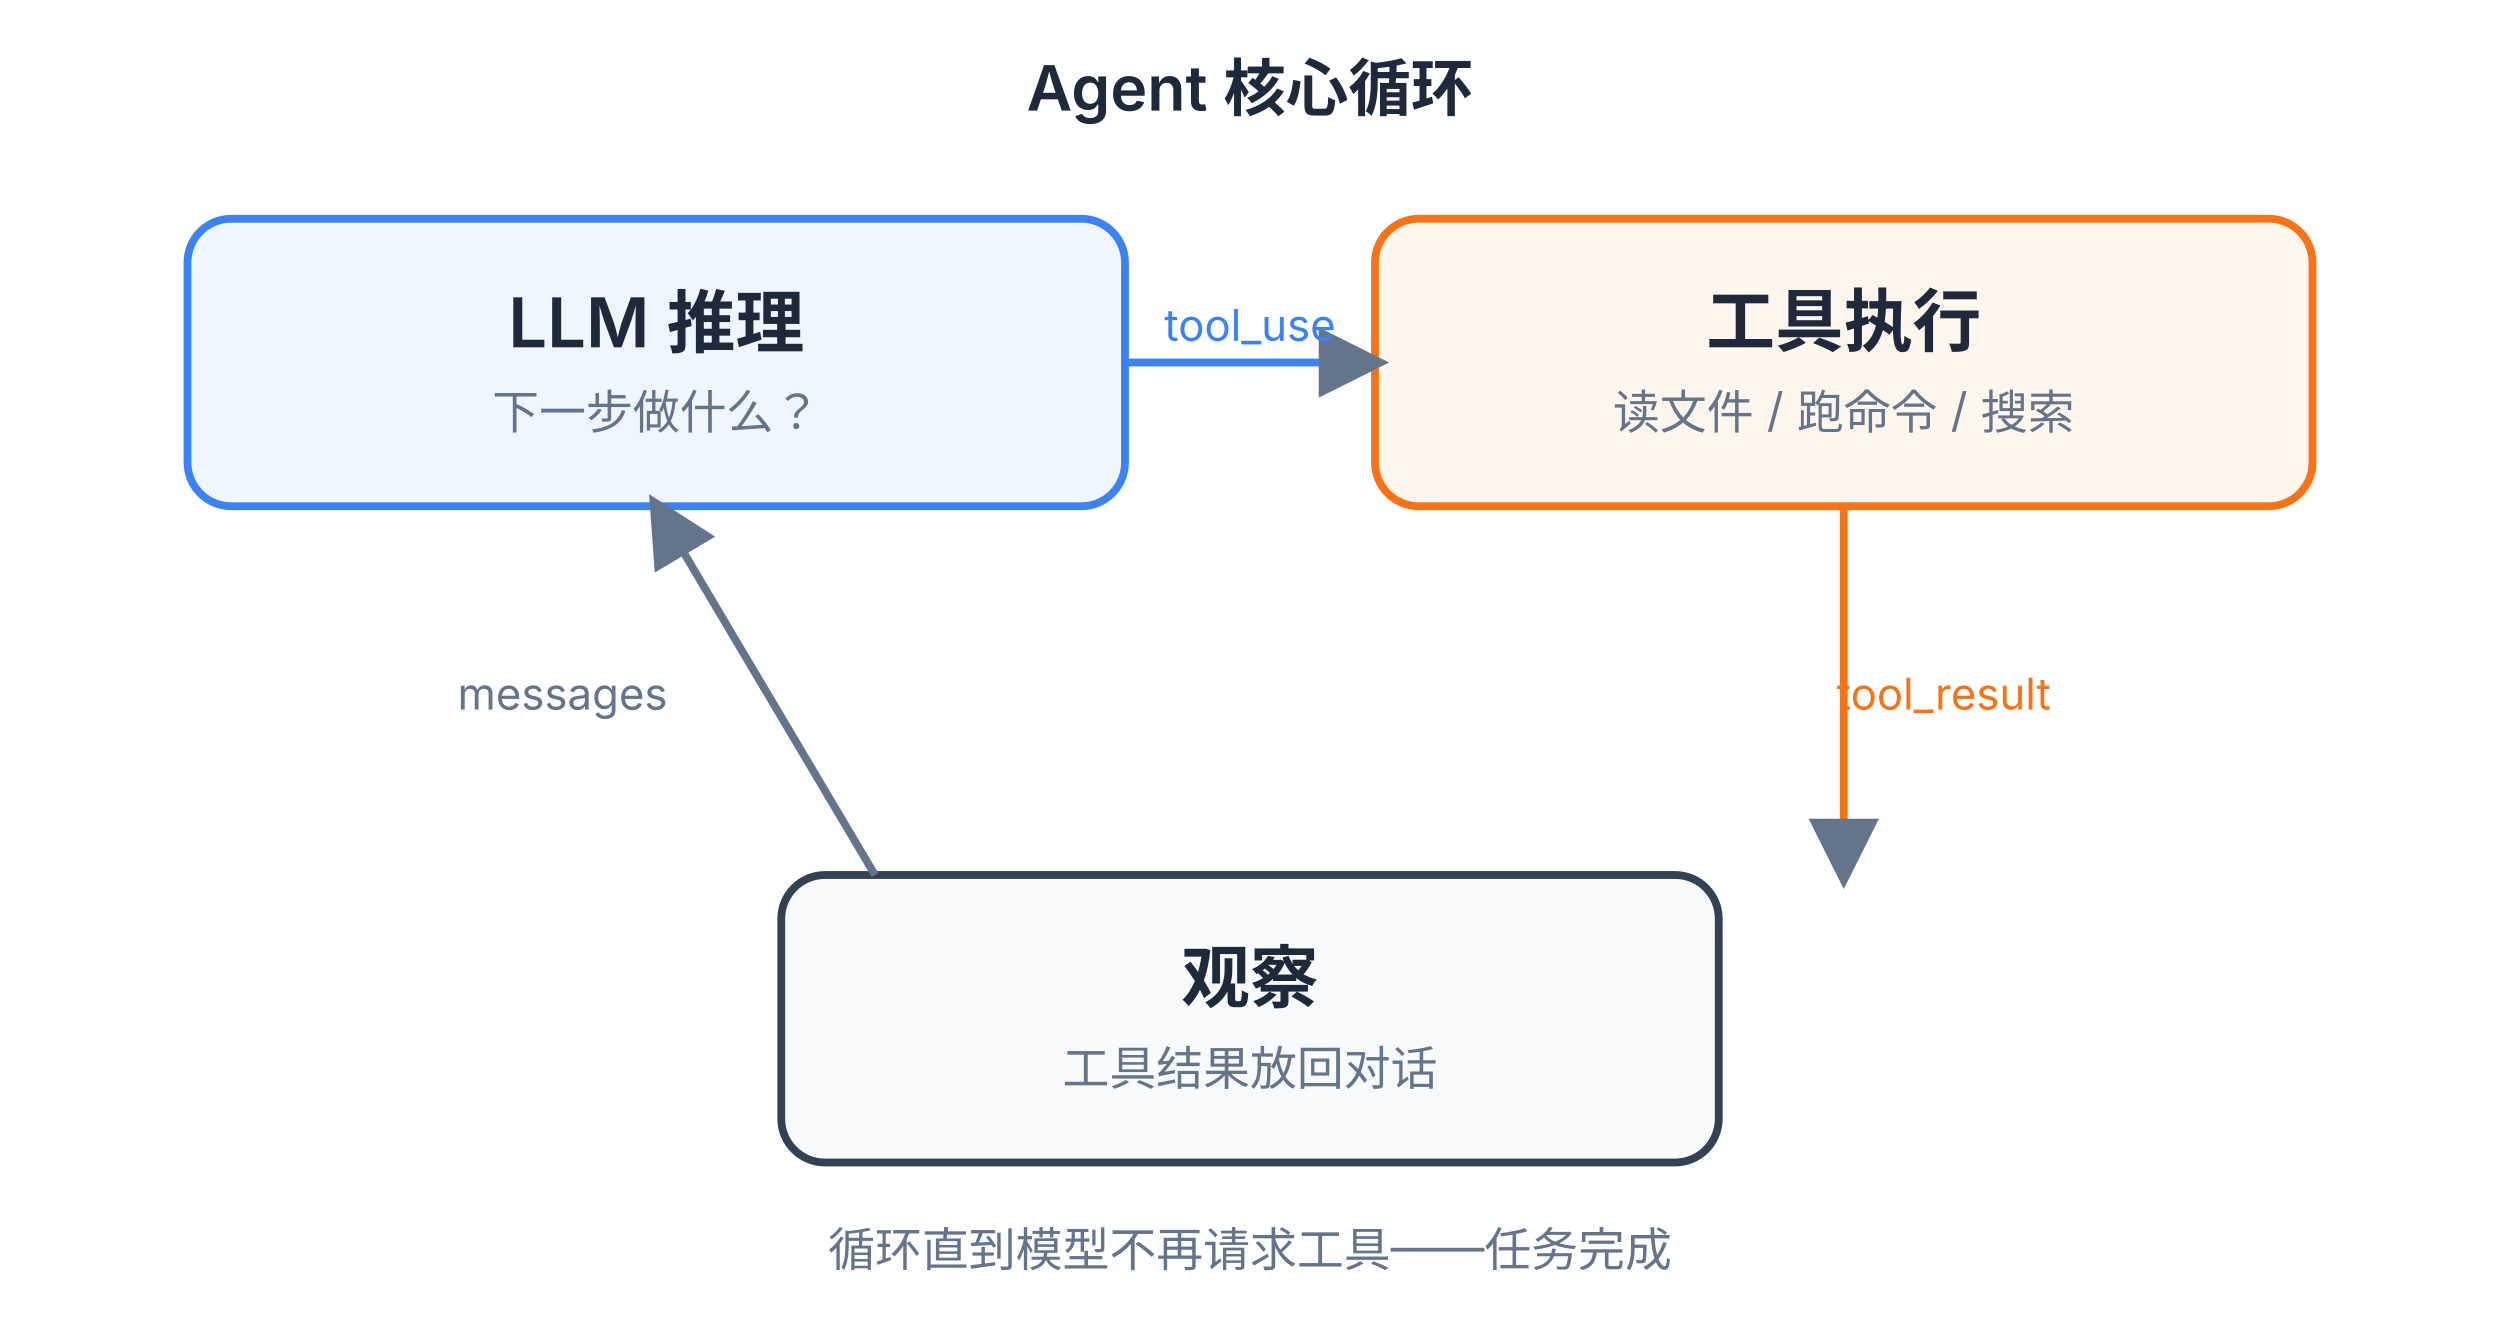
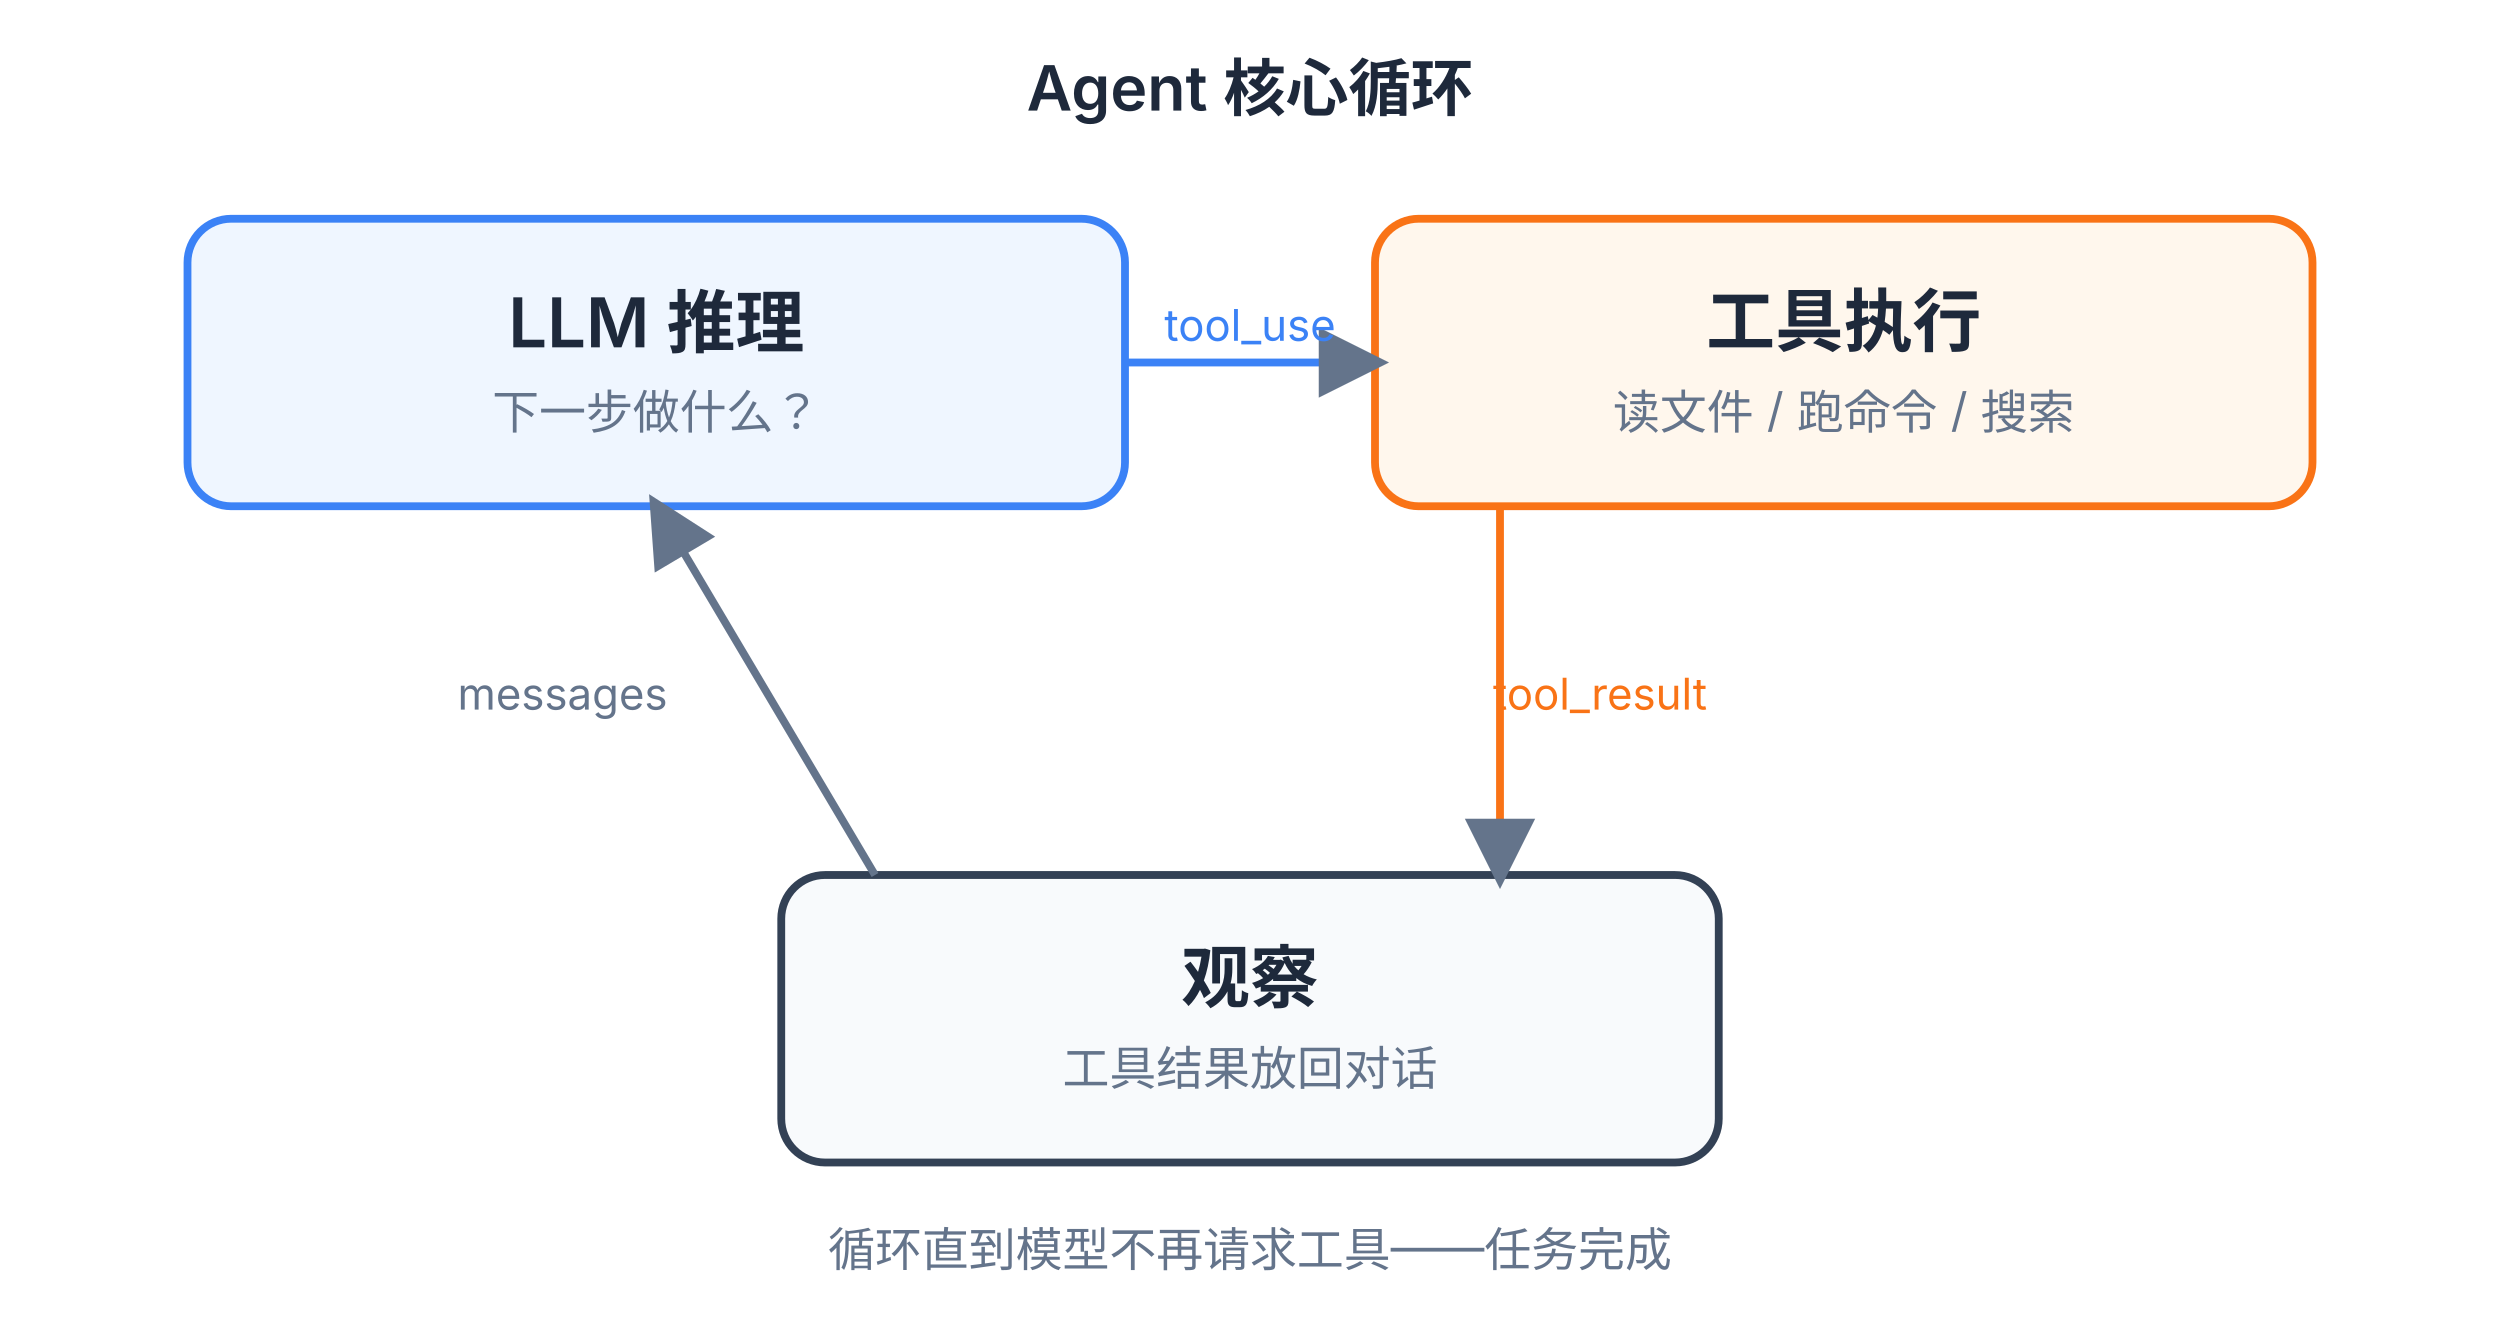
<svg xmlns="http://www.w3.org/2000/svg" width="800" height="430" viewBox="0 0 800 430">
  <defs>
    <marker id="arr" markerHeight="9" markerWidth="9" orient="auto-start-reverse" refX="8" refY="5" viewBox="0 0 10 10">
      <path fill="#64748b" d="M 0 0 L 10 5 L 0 10 z" />
    </marker>
  </defs>
  <text x="400" y="28" fill="#1e293b" dominant-baseline="middle" font-family="ui-sans-serif, system-ui, -apple-system, 'Segoe UI', 'PingFang SC', 'Microsoft YaHei', sans-serif" font-size="20" text-anchor="middle" style="font-weight:600">Agent 核心循环</text>
  <rect width="300" height="92" x="60" y="70" fill="#eff6ff" stroke="#3b82f6" stroke-width="2.5" rx="14" />
  <text x="210" y="103" fill="#1e293b" dominant-baseline="middle" font-family="ui-sans-serif, system-ui, -apple-system, 'Segoe UI', 'PingFang SC', 'Microsoft YaHei', sans-serif" font-size="22" text-anchor="middle" style="font-weight:600">LLM 推理</text>
  <text x="210" y="132" fill="#64748b" dominant-baseline="middle" font-family="ui-sans-serif, system-ui, -apple-system, 'Segoe UI', 'PingFang SC', 'Microsoft YaHei', sans-serif" font-size="15" text-anchor="middle">下一步做什么？</text>
  <rect width="300" height="92" x="440" y="70" fill="#fff7ed" stroke="#f97316" stroke-width="2.5" rx="14" />
  <text x="590" y="103" fill="#1e293b" dominant-baseline="middle" font-family="ui-sans-serif, system-ui, -apple-system, 'Segoe UI', 'PingFang SC', 'Microsoft YaHei', sans-serif" font-size="22" text-anchor="middle" style="font-weight:600">工具执行</text>
  <text x="590" y="132" fill="#64748b" dominant-baseline="middle" font-family="ui-sans-serif, system-ui, -apple-system, 'Segoe UI', 'PingFang SC', 'Microsoft YaHei', sans-serif" font-size="15" text-anchor="middle">读文件 / 跑命令 / 搜索</text>
  <rect width="300" height="92" x="250" y="280" fill="#f8fafc" stroke="#334155" stroke-width="2.5" rx="14" />
  <text x="400" y="313" fill="#1e293b" dominant-baseline="middle" font-family="ui-sans-serif, system-ui, -apple-system, 'Segoe UI', 'PingFang SC', 'Microsoft YaHei', sans-serif" font-size="22" text-anchor="middle" style="font-weight:600">观察</text>
  <text x="400" y="342" fill="#64748b" dominant-baseline="middle" font-family="ui-sans-serif, system-ui, -apple-system, 'Segoe UI', 'PingFang SC', 'Microsoft YaHei', sans-serif" font-size="15" text-anchor="middle">工具结果放回对话</text>
  <line x1="360" x2="440" y1="116" y2="116" stroke="#3b82f6" stroke-width="2.5" marker-end="url(#arr)" />
  <text x="400" y="104" fill="#3b82f6" dominant-baseline="middle" font-family="ui-sans-serif, system-ui, -apple-system, 'Segoe UI', 'PingFang SC', 'Microsoft YaHei', sans-serif" font-size="14" text-anchor="middle">tool_use</text>
-   <line x1="590" x2="590" y1="162" y2="280" stroke="#f97316" stroke-width="2.5" marker-end="url(#arr)" />
-   <text x="622" y="222" fill="#f97316" dominant-baseline="middle" font-family="ui-sans-serif, system-ui, -apple-system, 'Segoe UI', 'PingFang SC', 'Microsoft YaHei', sans-serif" font-size="14" text-anchor="middle">tool_result</text>
+   <line x1="480" x2="480" y1="162" y2="280" stroke="#f97316" stroke-width="2.5" marker-end="url(#arr)" />
+   <text x="512" y="222" fill="#f97316" dominant-baseline="middle" font-family="ui-sans-serif, system-ui, -apple-system, 'Segoe UI', 'PingFang SC', 'Microsoft YaHei', sans-serif" font-size="14" text-anchor="middle">tool_result</text>
  <line x1="280" x2="210" y1="280" y2="162" stroke="#64748b" stroke-width="2.5" marker-end="url(#arr)" />
  <text x="180" y="222" fill="#64748b" dominant-baseline="middle" font-family="ui-sans-serif, system-ui, -apple-system, 'Segoe UI', 'PingFang SC', 'Microsoft YaHei', sans-serif" font-size="14" text-anchor="middle">messages</text>
  <text x="400" y="400" fill="#64748b" dominant-baseline="middle" font-family="ui-sans-serif, system-ui, -apple-system, 'Segoe UI', 'PingFang SC', 'Microsoft YaHei', sans-serif" font-size="15" text-anchor="middle">循环直到模型不再请求工具——任务完成</text>
</svg>
